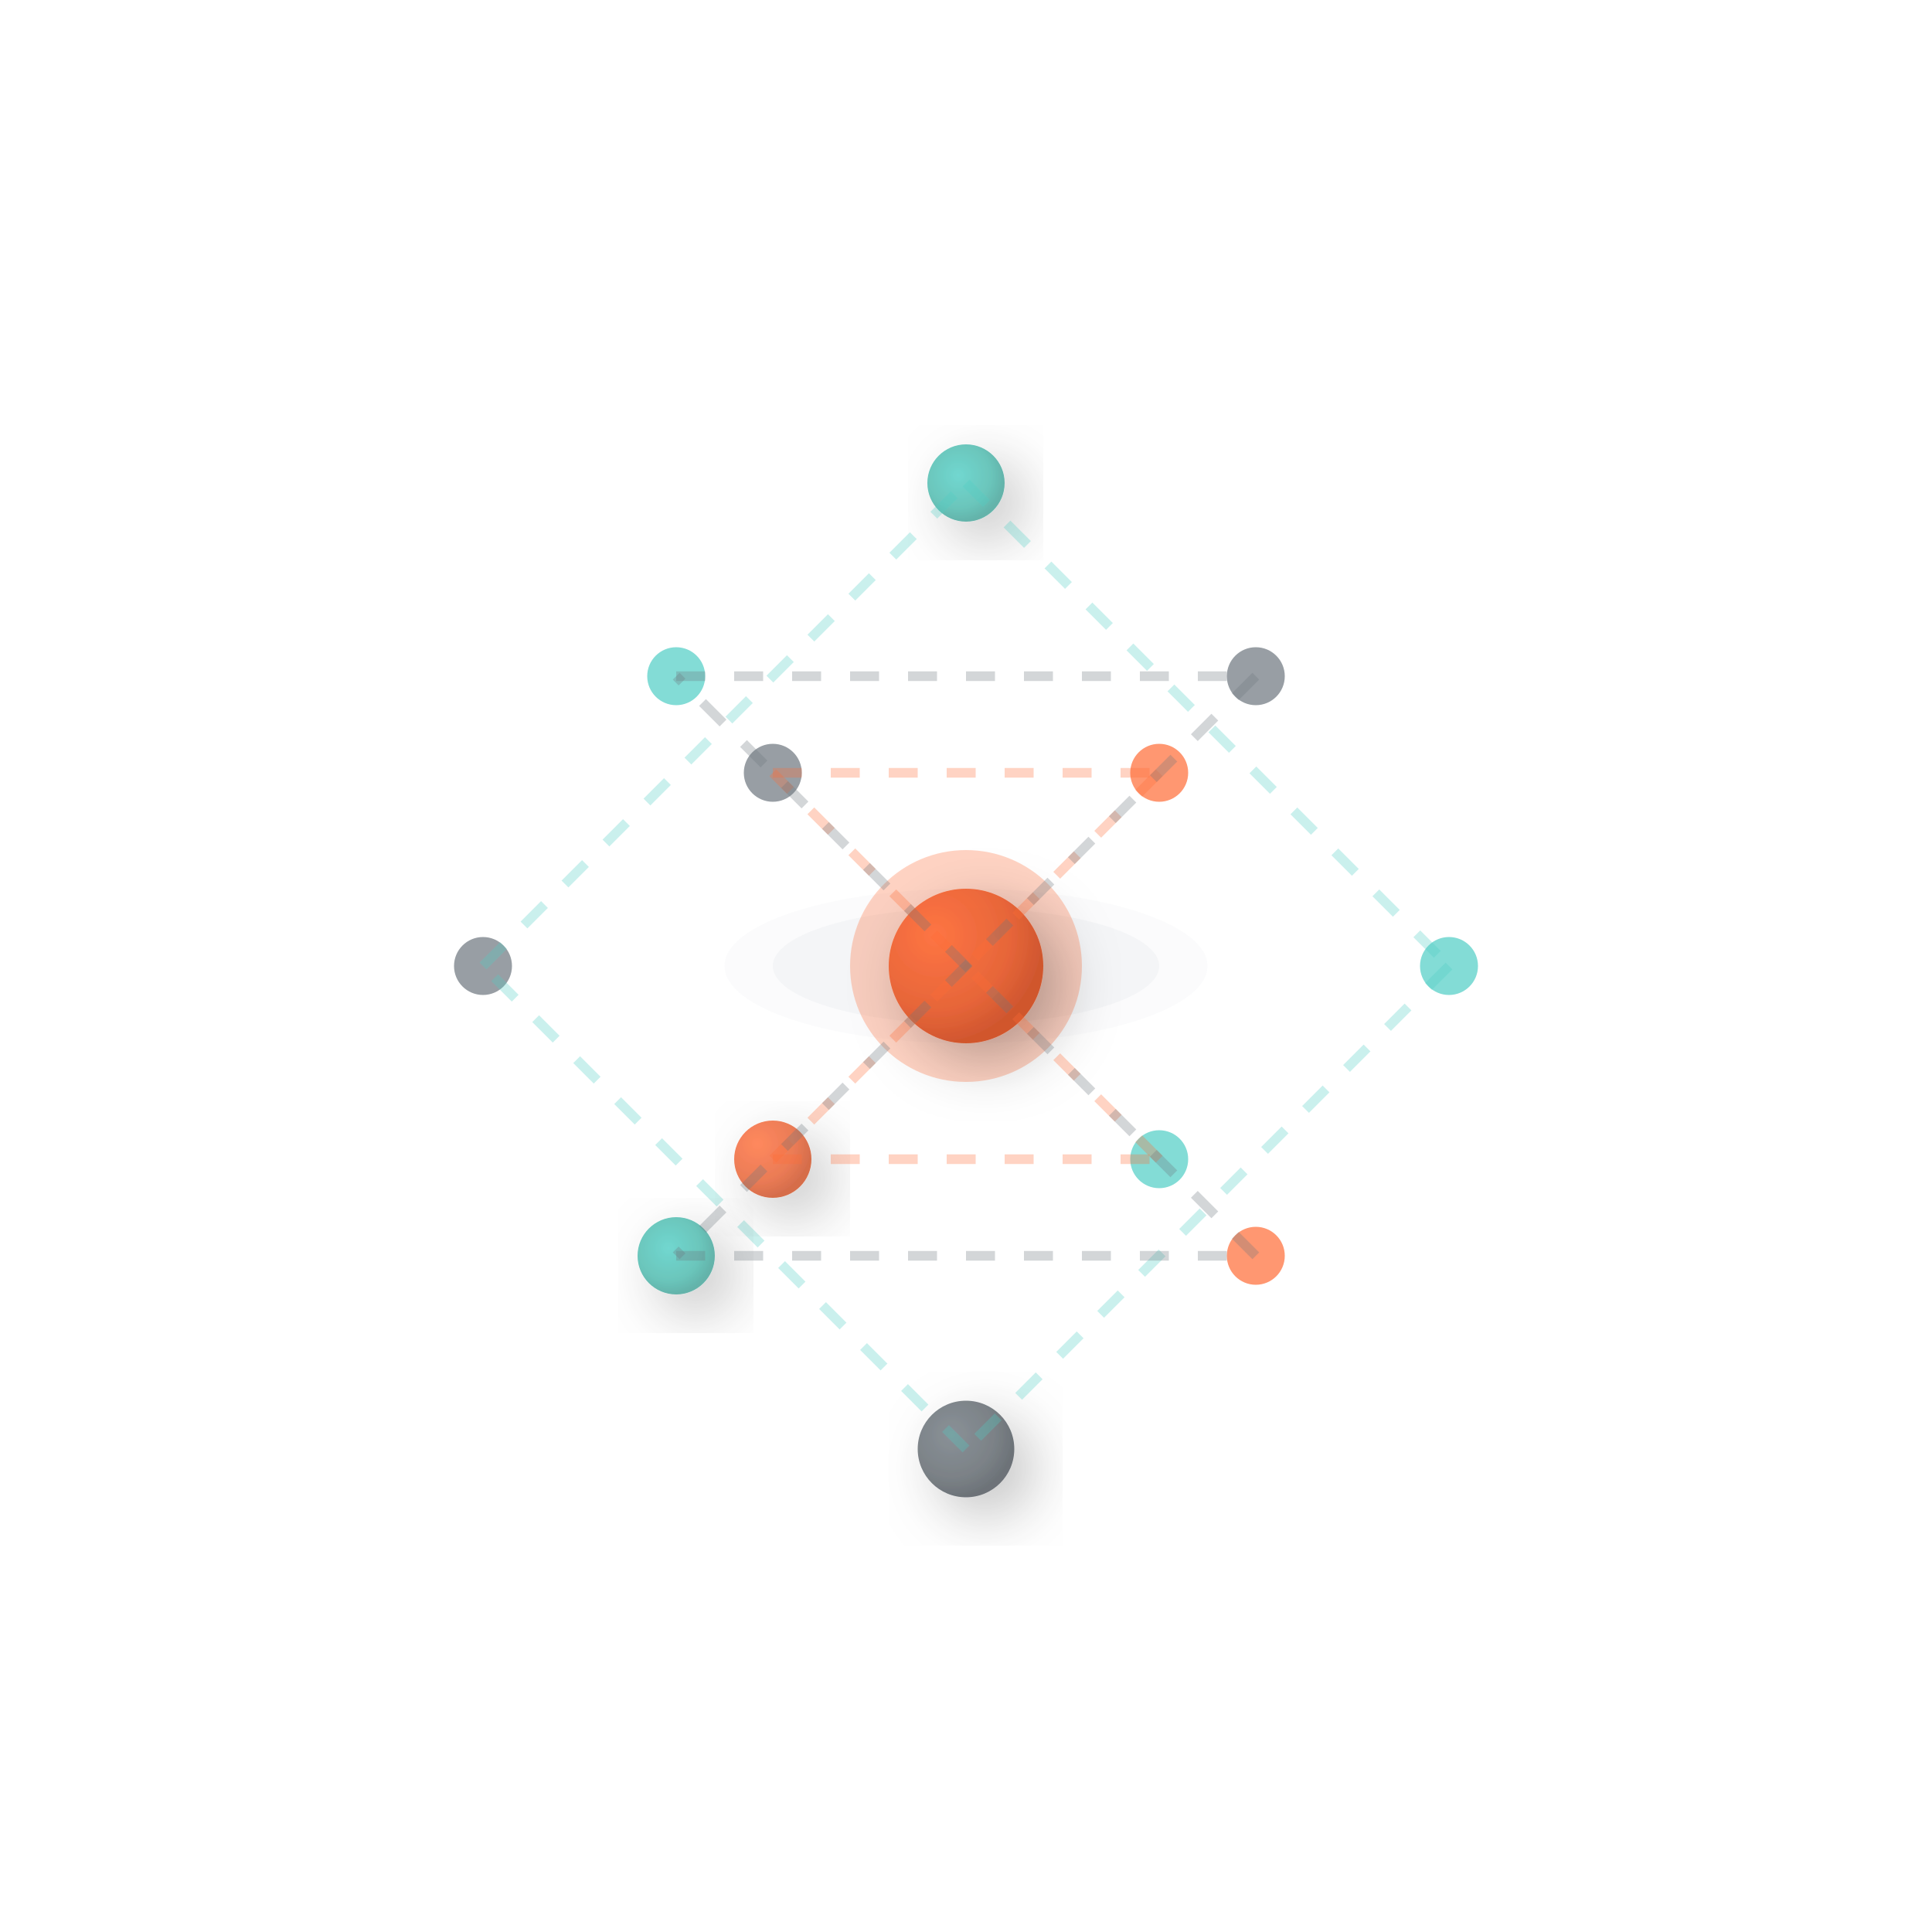
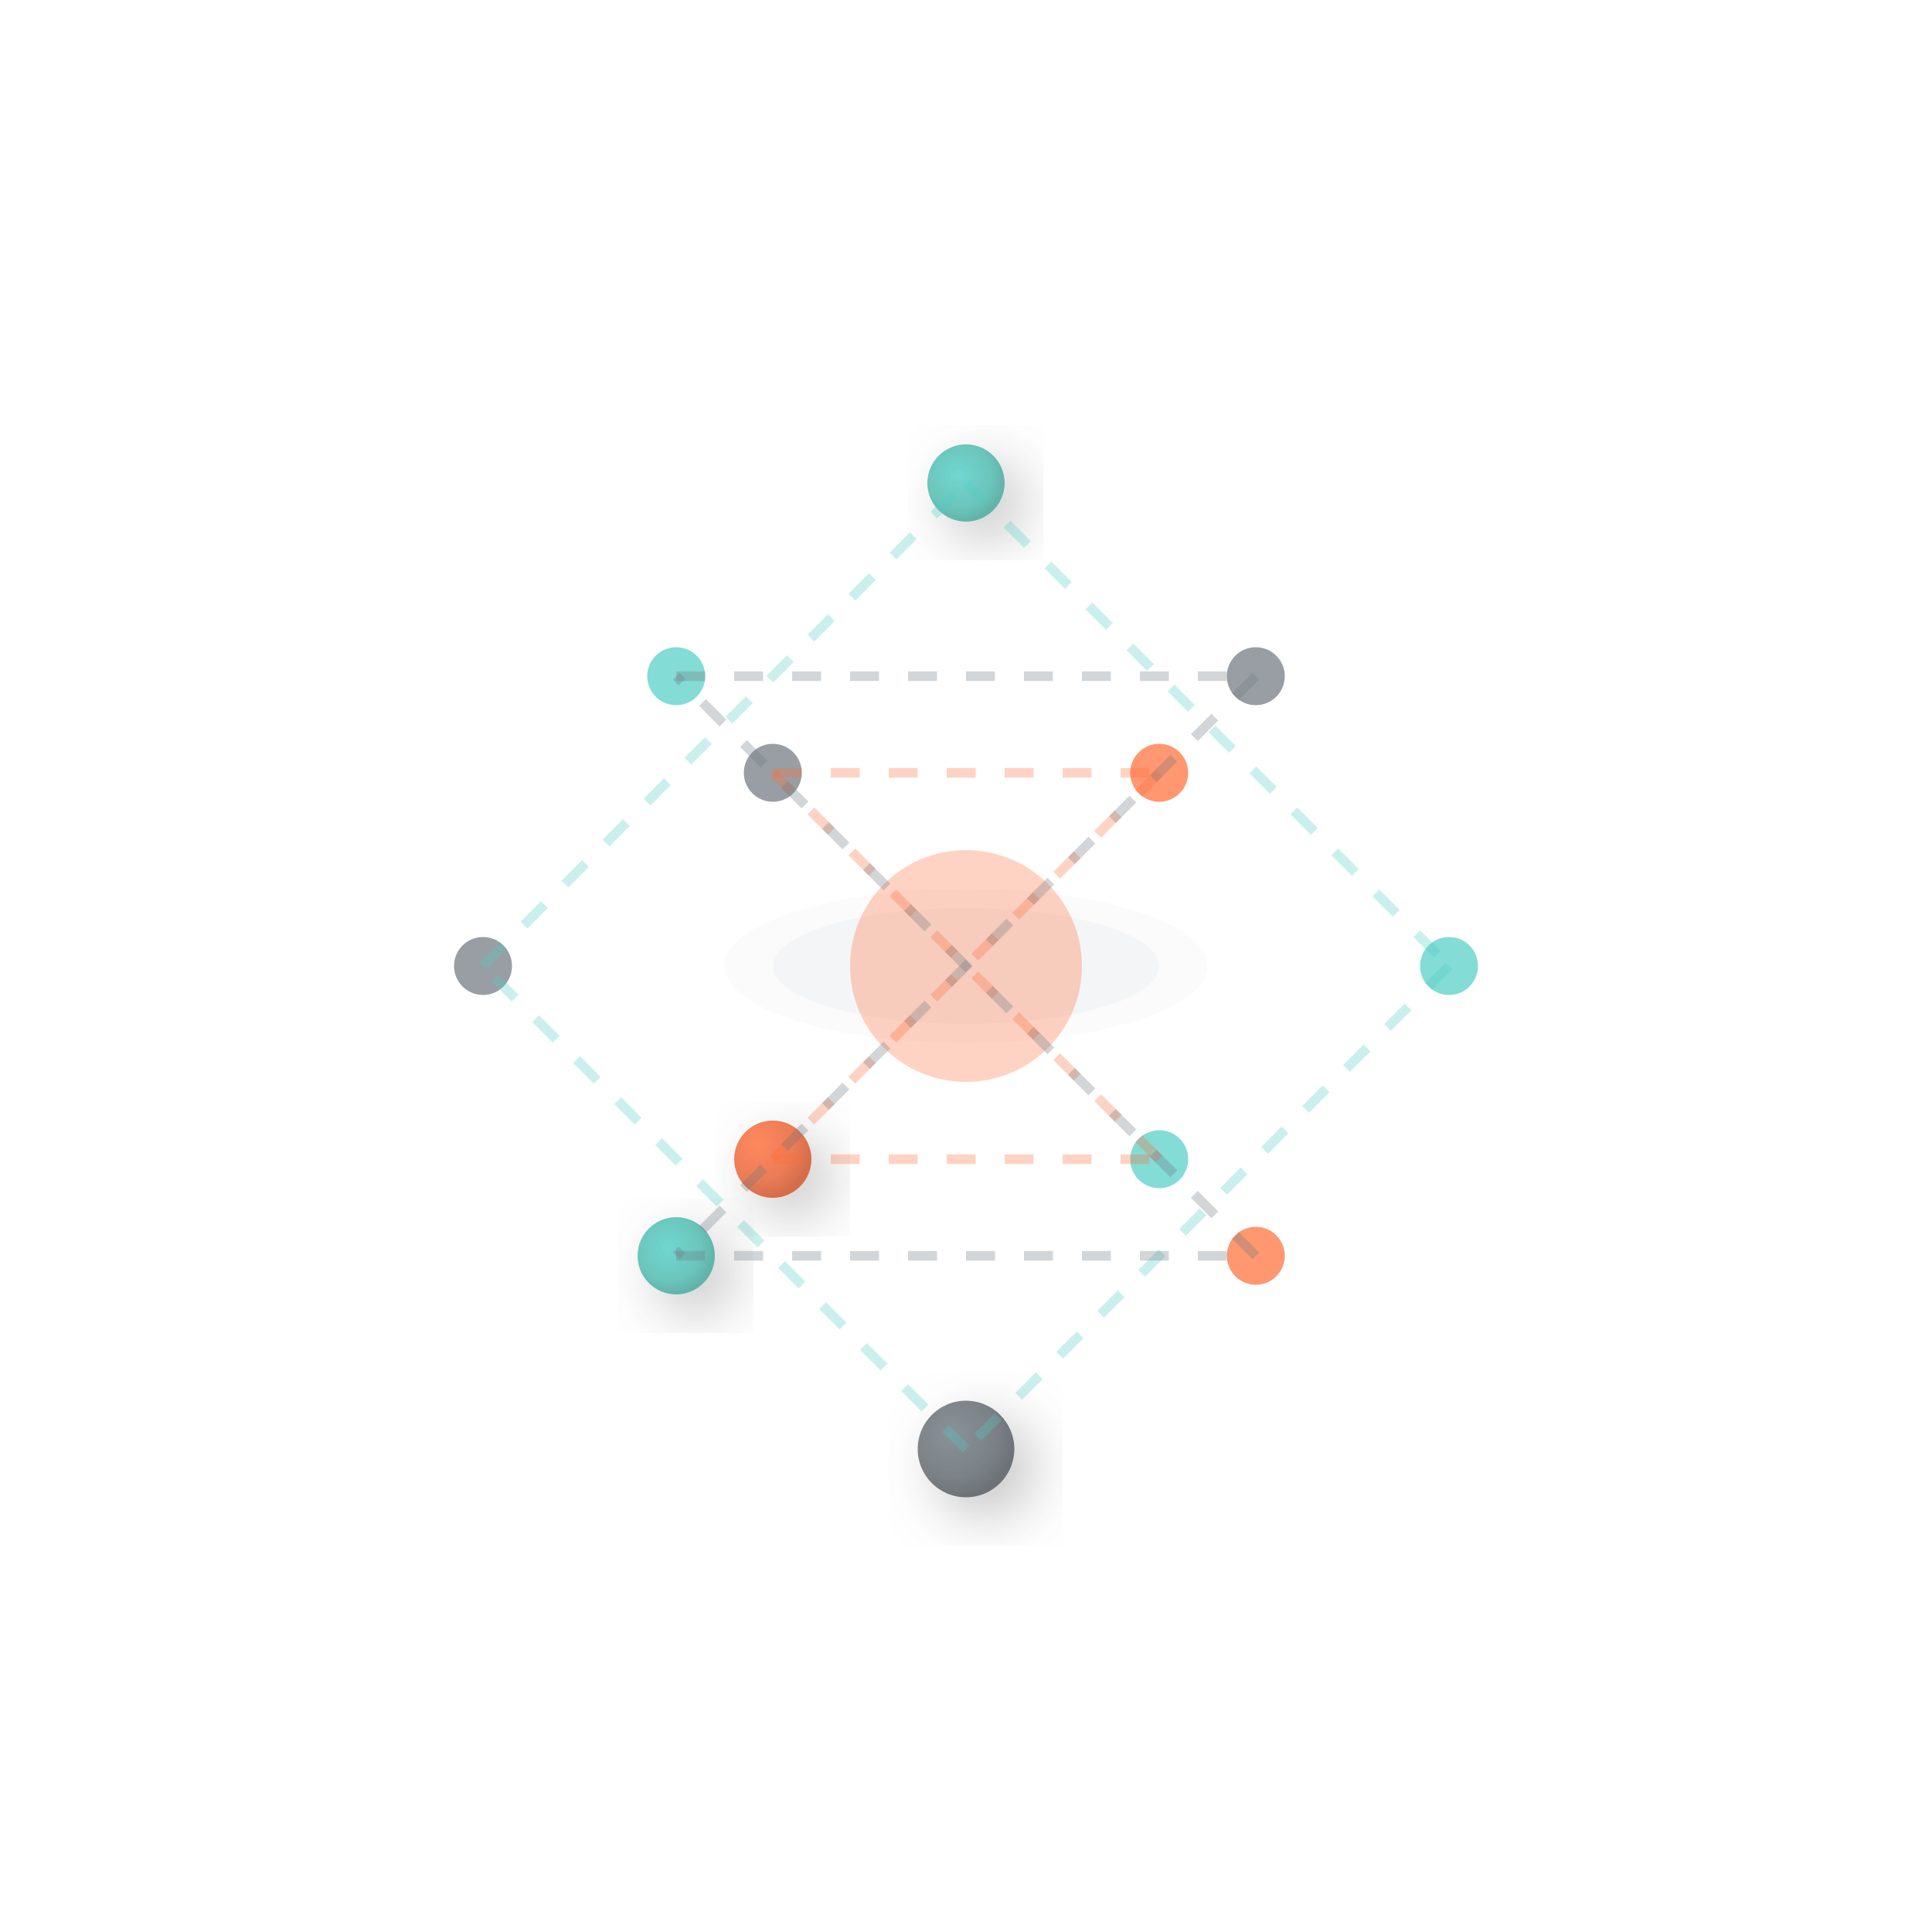
<svg xmlns="http://www.w3.org/2000/svg" width="200" height="200" viewBox="0 0 200 200">
  <defs>
    <radialGradient id="sphere1" cx="30%" cy="30%" r="70%">
      <stop offset="0%" style="stop-color:#ff6b35;stop-opacity:1" />
      <stop offset="70%" style="stop-color:#e55a2b;stop-opacity:1" />
      <stop offset="100%" style="stop-color:#cc4a1f;stop-opacity:1" />
    </radialGradient>
    <radialGradient id="sphere2" cx="40%" cy="40%" r="60%">
      <stop offset="0%" style="stop-color:#4ecdc4;stop-opacity:1" />
      <stop offset="70%" style="stop-color:#45b7aa;stop-opacity:1" />
      <stop offset="100%" style="stop-color:#3ca095;stop-opacity:1" />
    </radialGradient>
    <radialGradient id="sphere3" cx="35%" cy="35%" r="65%">
      <stop offset="0%" style="stop-color:#6c757d;stop-opacity:1" />
      <stop offset="70%" style="stop-color:#5a6268;stop-opacity:1" />
      <stop offset="100%" style="stop-color:#495057;stop-opacity:1" />
    </radialGradient>
    <filter id="sphereShadow" x="-50%" y="-50%" width="200%" height="200%">
      <feDropShadow dx="2" dy="2" stdDeviation="3" flood-color="#000000" flood-opacity="0.3" />
    </filter>
  </defs>
  <ellipse cx="100" cy="100" rx="25" ry="8" fill="#f8f9fa" opacity="0.6" class="breathing" />
  <ellipse cx="100" cy="100" rx="20" ry="6" fill="#e9ecef" opacity="0.4" class="breathing" />
  <circle cx="100" cy="100" r="12" fill="#ff6b35" opacity="0.3" class="pulse-center" />
-   <circle cx="100" cy="100" r="8" fill="url(#sphere1)" filter="url(#sphereShadow)" opacity="0.9" class="rotate-4d-core" />
  <g class="orbit-1">
    <circle cx="100" cy="50" r="4" fill="url(#sphere2)" filter="url(#sphereShadow)" opacity="0.8" class="path-follow-1" />
    <circle cx="150" cy="100" r="3" fill="#4ecdc4" opacity="0.7" class="path-follow-2" />
    <circle cx="100" cy="150" r="5" fill="url(#sphere3)" filter="url(#sphereShadow)" opacity="0.8" class="path-follow-3" />
    <circle cx="50" cy="100" r="3" fill="#6c757d" opacity="0.7" class="path-follow-4" />
    <line x1="100" y1="50" x2="150" y2="100" stroke="#4ecdc4" stroke-width="1" stroke-dasharray="3,3" opacity="0.3" />
    <line x1="150" y1="100" x2="100" y2="150" stroke="#4ecdc4" stroke-width="1" stroke-dasharray="3,3" opacity="0.3" />
    <line x1="100" y1="150" x2="50" y2="100" stroke="#4ecdc4" stroke-width="1" stroke-dasharray="3,3" opacity="0.3" />
    <line x1="50" y1="100" x2="100" y2="50" stroke="#4ecdc4" stroke-width="1" stroke-dasharray="3,3" opacity="0.3" />
  </g>
  <g class="orbit-2">
    <circle cx="120" cy="80" r="3" fill="#ff6b35" opacity="0.7" class="path-follow-5" />
    <circle cx="80" cy="120" r="4" fill="url(#sphere1)" filter="url(#sphereShadow)" opacity="0.8" class="path-follow-6" />
    <circle cx="120" cy="120" r="3" fill="#4ecdc4" opacity="0.7" class="path-follow-7" />
    <circle cx="80" cy="80" r="3" fill="#6c757d" opacity="0.7" class="path-follow-8" />
    <line x1="120" y1="80" x2="80" y2="120" stroke="#ff6b35" stroke-width="1" stroke-dasharray="3,3" opacity="0.3" />
    <line x1="80" y1="120" x2="120" y2="120" stroke="#ff6b35" stroke-width="1" stroke-dasharray="3,3" opacity="0.3" />
    <line x1="120" y1="120" x2="80" y2="80" stroke="#ff6b35" stroke-width="1" stroke-dasharray="3,3" opacity="0.3" />
    <line x1="80" y1="80" x2="120" y2="80" stroke="#ff6b35" stroke-width="1" stroke-dasharray="3,3" opacity="0.3" />
  </g>
  <g class="orbit-3">
    <circle cx="130" cy="70" r="3" fill="#6c757d" opacity="0.7" class="path-follow-9" />
    <circle cx="70" cy="130" r="4" fill="url(#sphere2)" filter="url(#sphereShadow)" opacity="0.8" class="path-follow-10" />
    <circle cx="130" cy="130" r="3" fill="#ff6b35" opacity="0.7" class="path-follow-11" />
    <circle cx="70" cy="70" r="3" fill="#4ecdc4" opacity="0.7" class="path-follow-12" />
    <line x1="130" y1="70" x2="70" y2="130" stroke="#6c757d" stroke-width="1" stroke-dasharray="3,3" opacity="0.3" />
    <line x1="70" y1="130" x2="130" y2="130" stroke="#6c757d" stroke-width="1" stroke-dasharray="3,3" opacity="0.3" />
    <line x1="130" y1="130" x2="70" y2="70" stroke="#6c757d" stroke-width="1" stroke-dasharray="3,3" opacity="0.3" />
    <line x1="70" y1="70" x2="130" y2="70" stroke="#6c757d" stroke-width="1" stroke-dasharray="3,3" opacity="0.3" />
  </g>
  <style>
    .rotate-4d-core {
      animation: comeFromRightCorner 8s ease-in-out infinite;
      animation-delay: -4s;
    }
    .breathing {
      animation: breathing 4s ease-in-out infinite;
    }
    .pulse-center {
      animation: pulseCenter 6s ease-in-out infinite;
    }
    
    /* Path following animations for orbit 1 (diamond shape) */
    .path-follow-1 {
      animation: path1 20s linear infinite;
      animation-delay: -10s;
    }
    .path-follow-2 {
      animation: path1 20s linear infinite;
      animation-delay: -5s;
    }
    .path-follow-3 {
      animation: path1 20s linear infinite;
      animation-delay: -15s;
    }
    .path-follow-4 {
      animation: path1 20s linear infinite;
      animation-delay: -0s;
    }
    
    /* Path following animations for orbit 2 (square shape) */
    .path-follow-5 {
      animation: path2 24s linear infinite;
      animation-delay: -12s;
    }
    .path-follow-6 {
      animation: path2 24s linear infinite;
      animation-delay: -6s;
    }
    .path-follow-7 {
      animation: path2 24s linear infinite;
      animation-delay: -18s;
    }
    .path-follow-8 {
      animation: path2 24s linear infinite;
      animation-delay: -0s;
    }
    
    /* Path following animations for orbit 3 (diamond shape) */
    .path-follow-9 {
      animation: path3 28s linear infinite;
      animation-delay: -14s;
    }
    .path-follow-10 {
      animation: path3 28s linear infinite;
      animation-delay: -7s;
    }
    .path-follow-11 {
      animation: path3 28s linear infinite;
      animation-delay: -21s;
    }
    .path-follow-12 {
      animation: path3 28s linear infinite;
      animation-delay: -0s;
    }
    
    @keyframes comeFromRightCorner {
      0% { 
        transform: translateX(60px) translateY(60px) rotateY(0deg) rotateX(0deg);
        opacity: 0;
      }
      25% { 
        transform: translateX(30px) translateY(30px) rotateY(90deg) rotateX(90deg);
        opacity: 0.6;
      }
      50% { 
        transform: translateX(0px) translateY(0px) rotateY(180deg) rotateX(180deg);
        opacity: 0.9;
      }
      75% { 
        transform: translateX(30px) translateY(30px) rotateY(270deg) rotateX(270deg);
        opacity: 0.6;
      }
      100% { 
        transform: translateX(60px) translateY(60px) rotateY(360deg) rotateX(360deg);
        opacity: 0;
      }
    }
    
    /* Path 1: Diamond shape - 100,50 -&gt; 150,100 -&gt; 100,150 -&gt; 50,100 -&gt; 100,50 */
    @keyframes path1 {
      0%, 100% { transform: translate(0px, 0px); }
      25% { transform: translate(50px, 50px); }
      50% { transform: translate(0px, 100px); }
      75% { transform: translate(-50px, 50px); }
    }
    
    /* Path 2: Square shape - 120,80 -&gt; 80,120 -&gt; 120,120 -&gt; 80,80 -&gt; 120,80 */
    @keyframes path2 {
      0%, 100% { transform: translate(0px, 0px); }
      25% { transform: translate(-40px, 40px); }
      50% { transform: translate(0px, 40px); }
      75% { transform: translate(-40px, 0px); }
    }
    
    /* Path 3: Diamond shape - 130,70 -&gt; 70,130 -&gt; 130,130 -&gt; 70,70 -&gt; 130,70 */
    @keyframes path3 {
      0%, 100% { transform: translate(0px, 0px); }
      25% { transform: translate(-60px, 60px); }
      50% { transform: translate(0px, 60px); }
      75% { transform: translate(-60px, 0px); }
    }
    
    @keyframes breathing {
      0%, 100% { opacity: 0.4; }
      50% { opacity: 0.8; }
    }
    
    @keyframes pulseCenter {
      0%, 100% { 
        opacity: 0.2;
        transform: scale(0.8);
      }
      50% { 
        opacity: 0.4;
        transform: scale(1.2);
      }
    }
  </style>
</svg>
